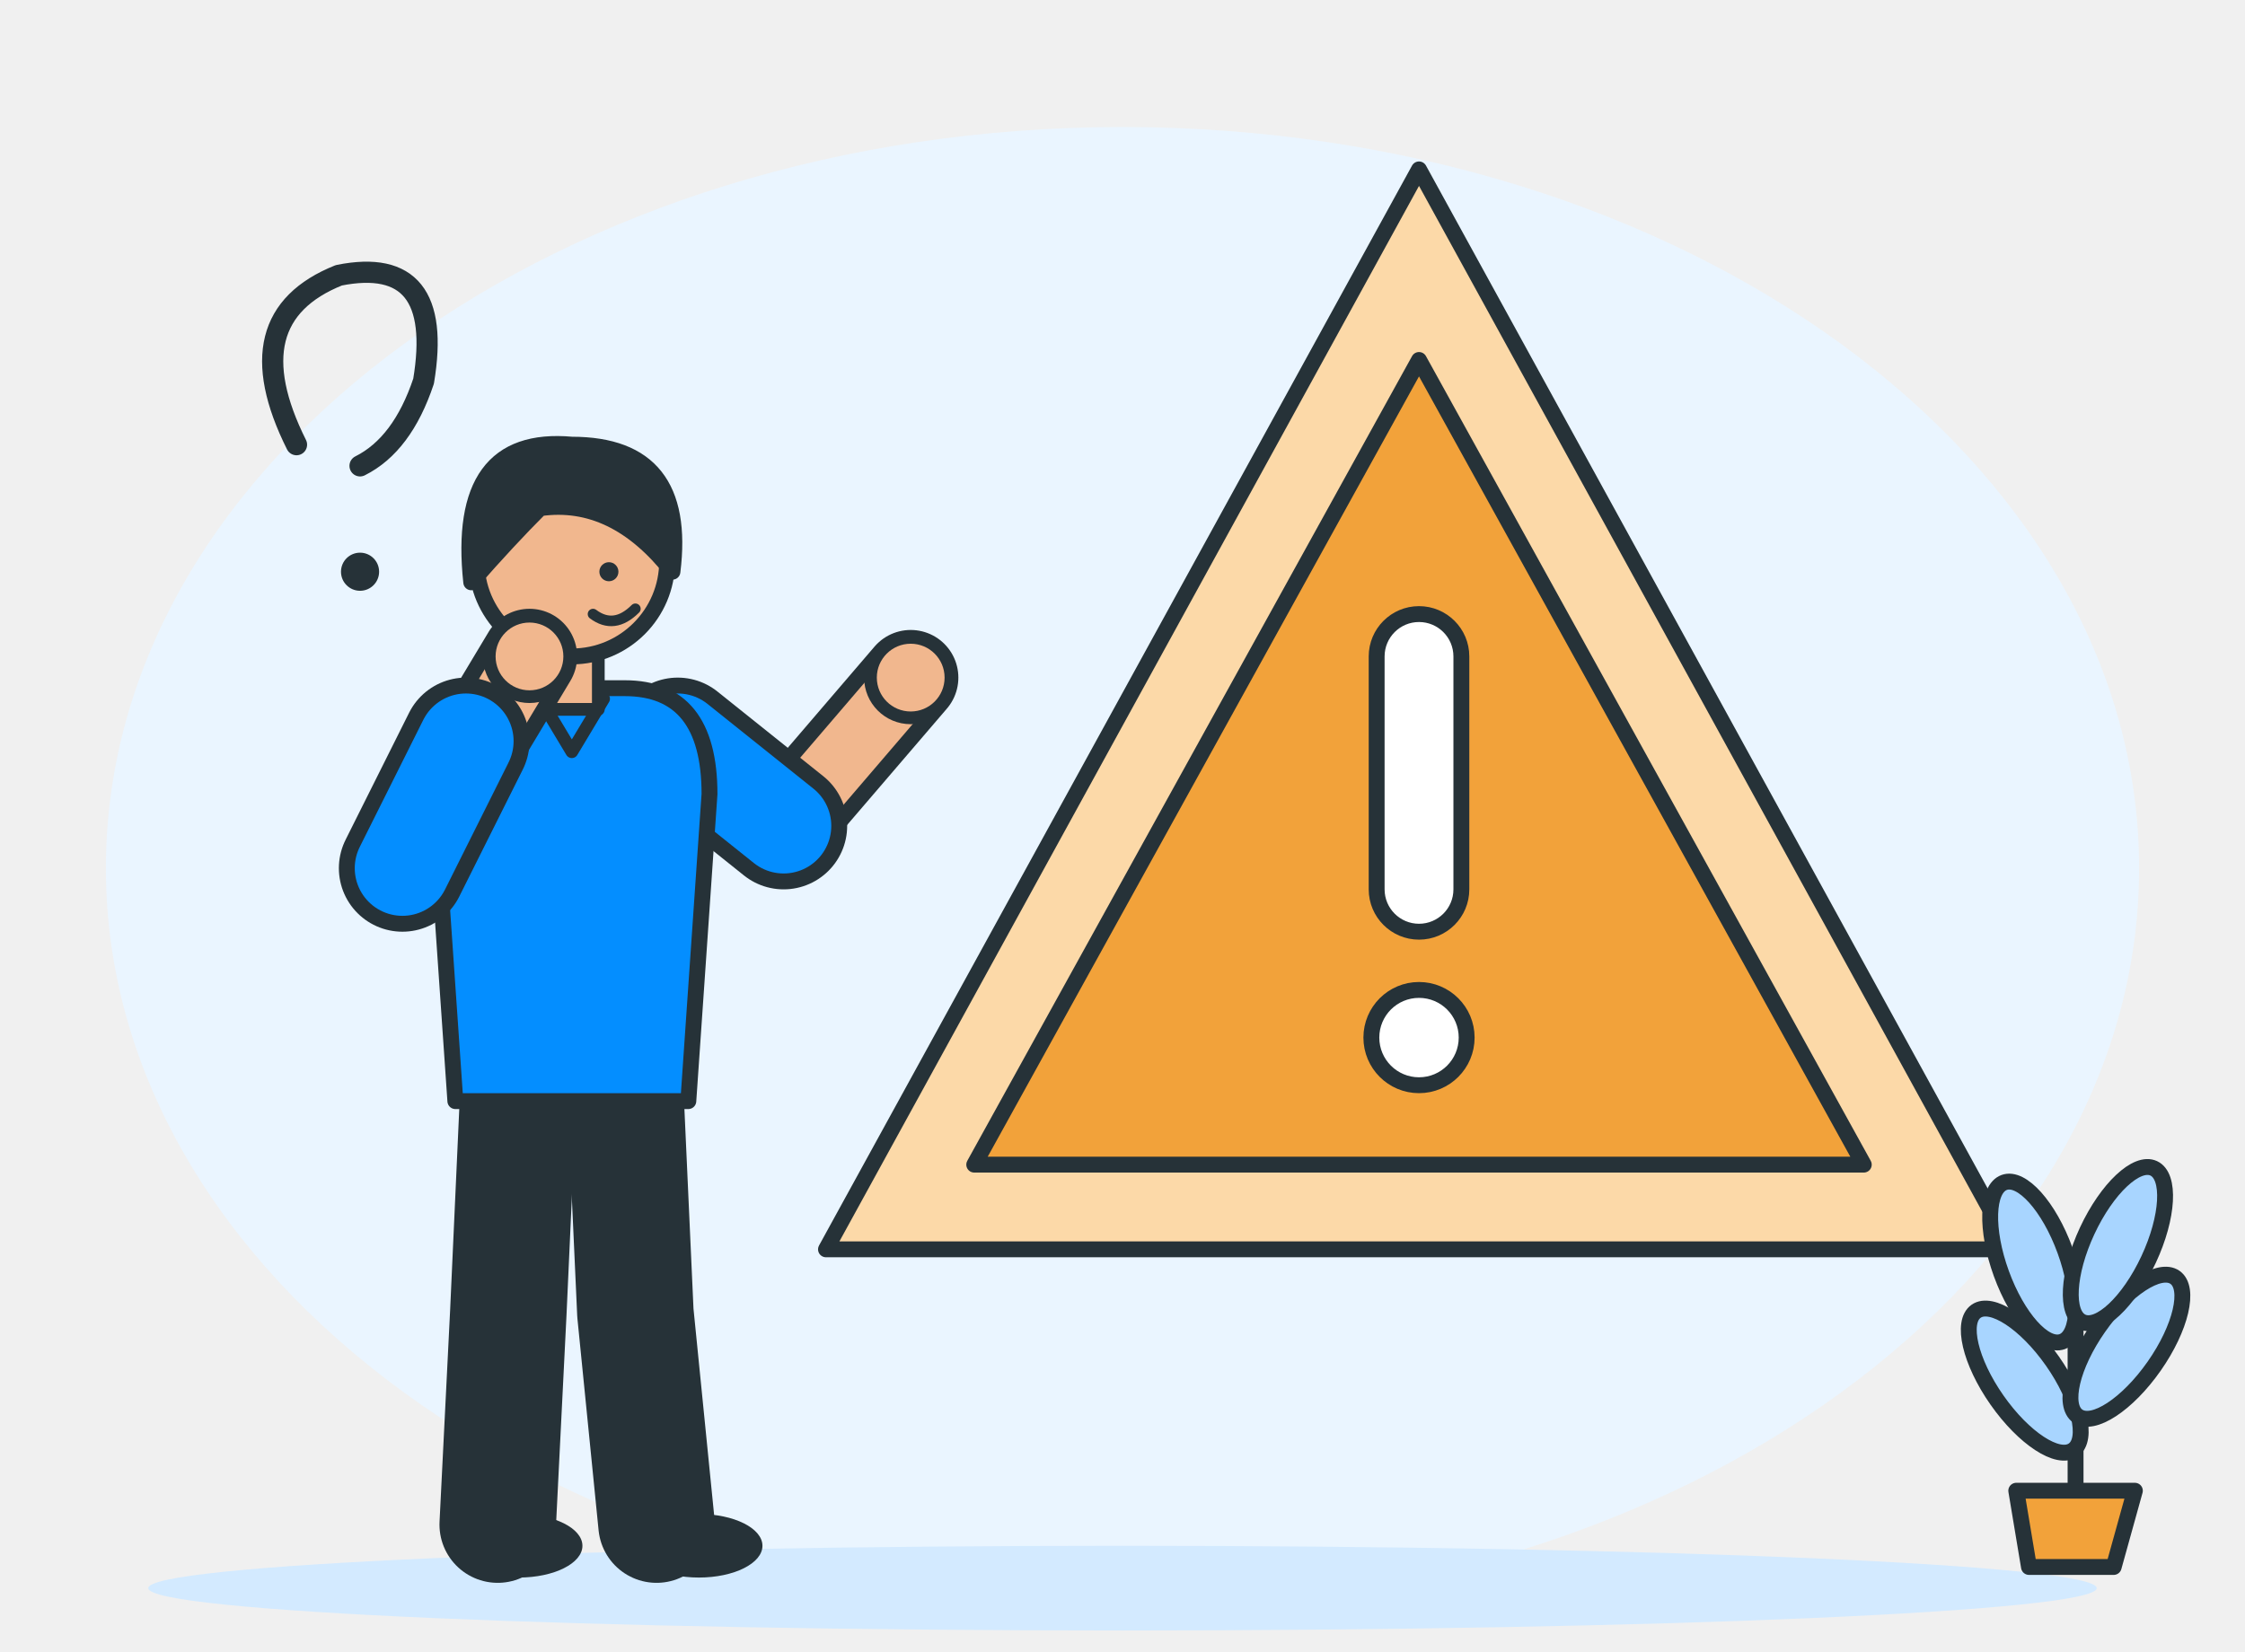
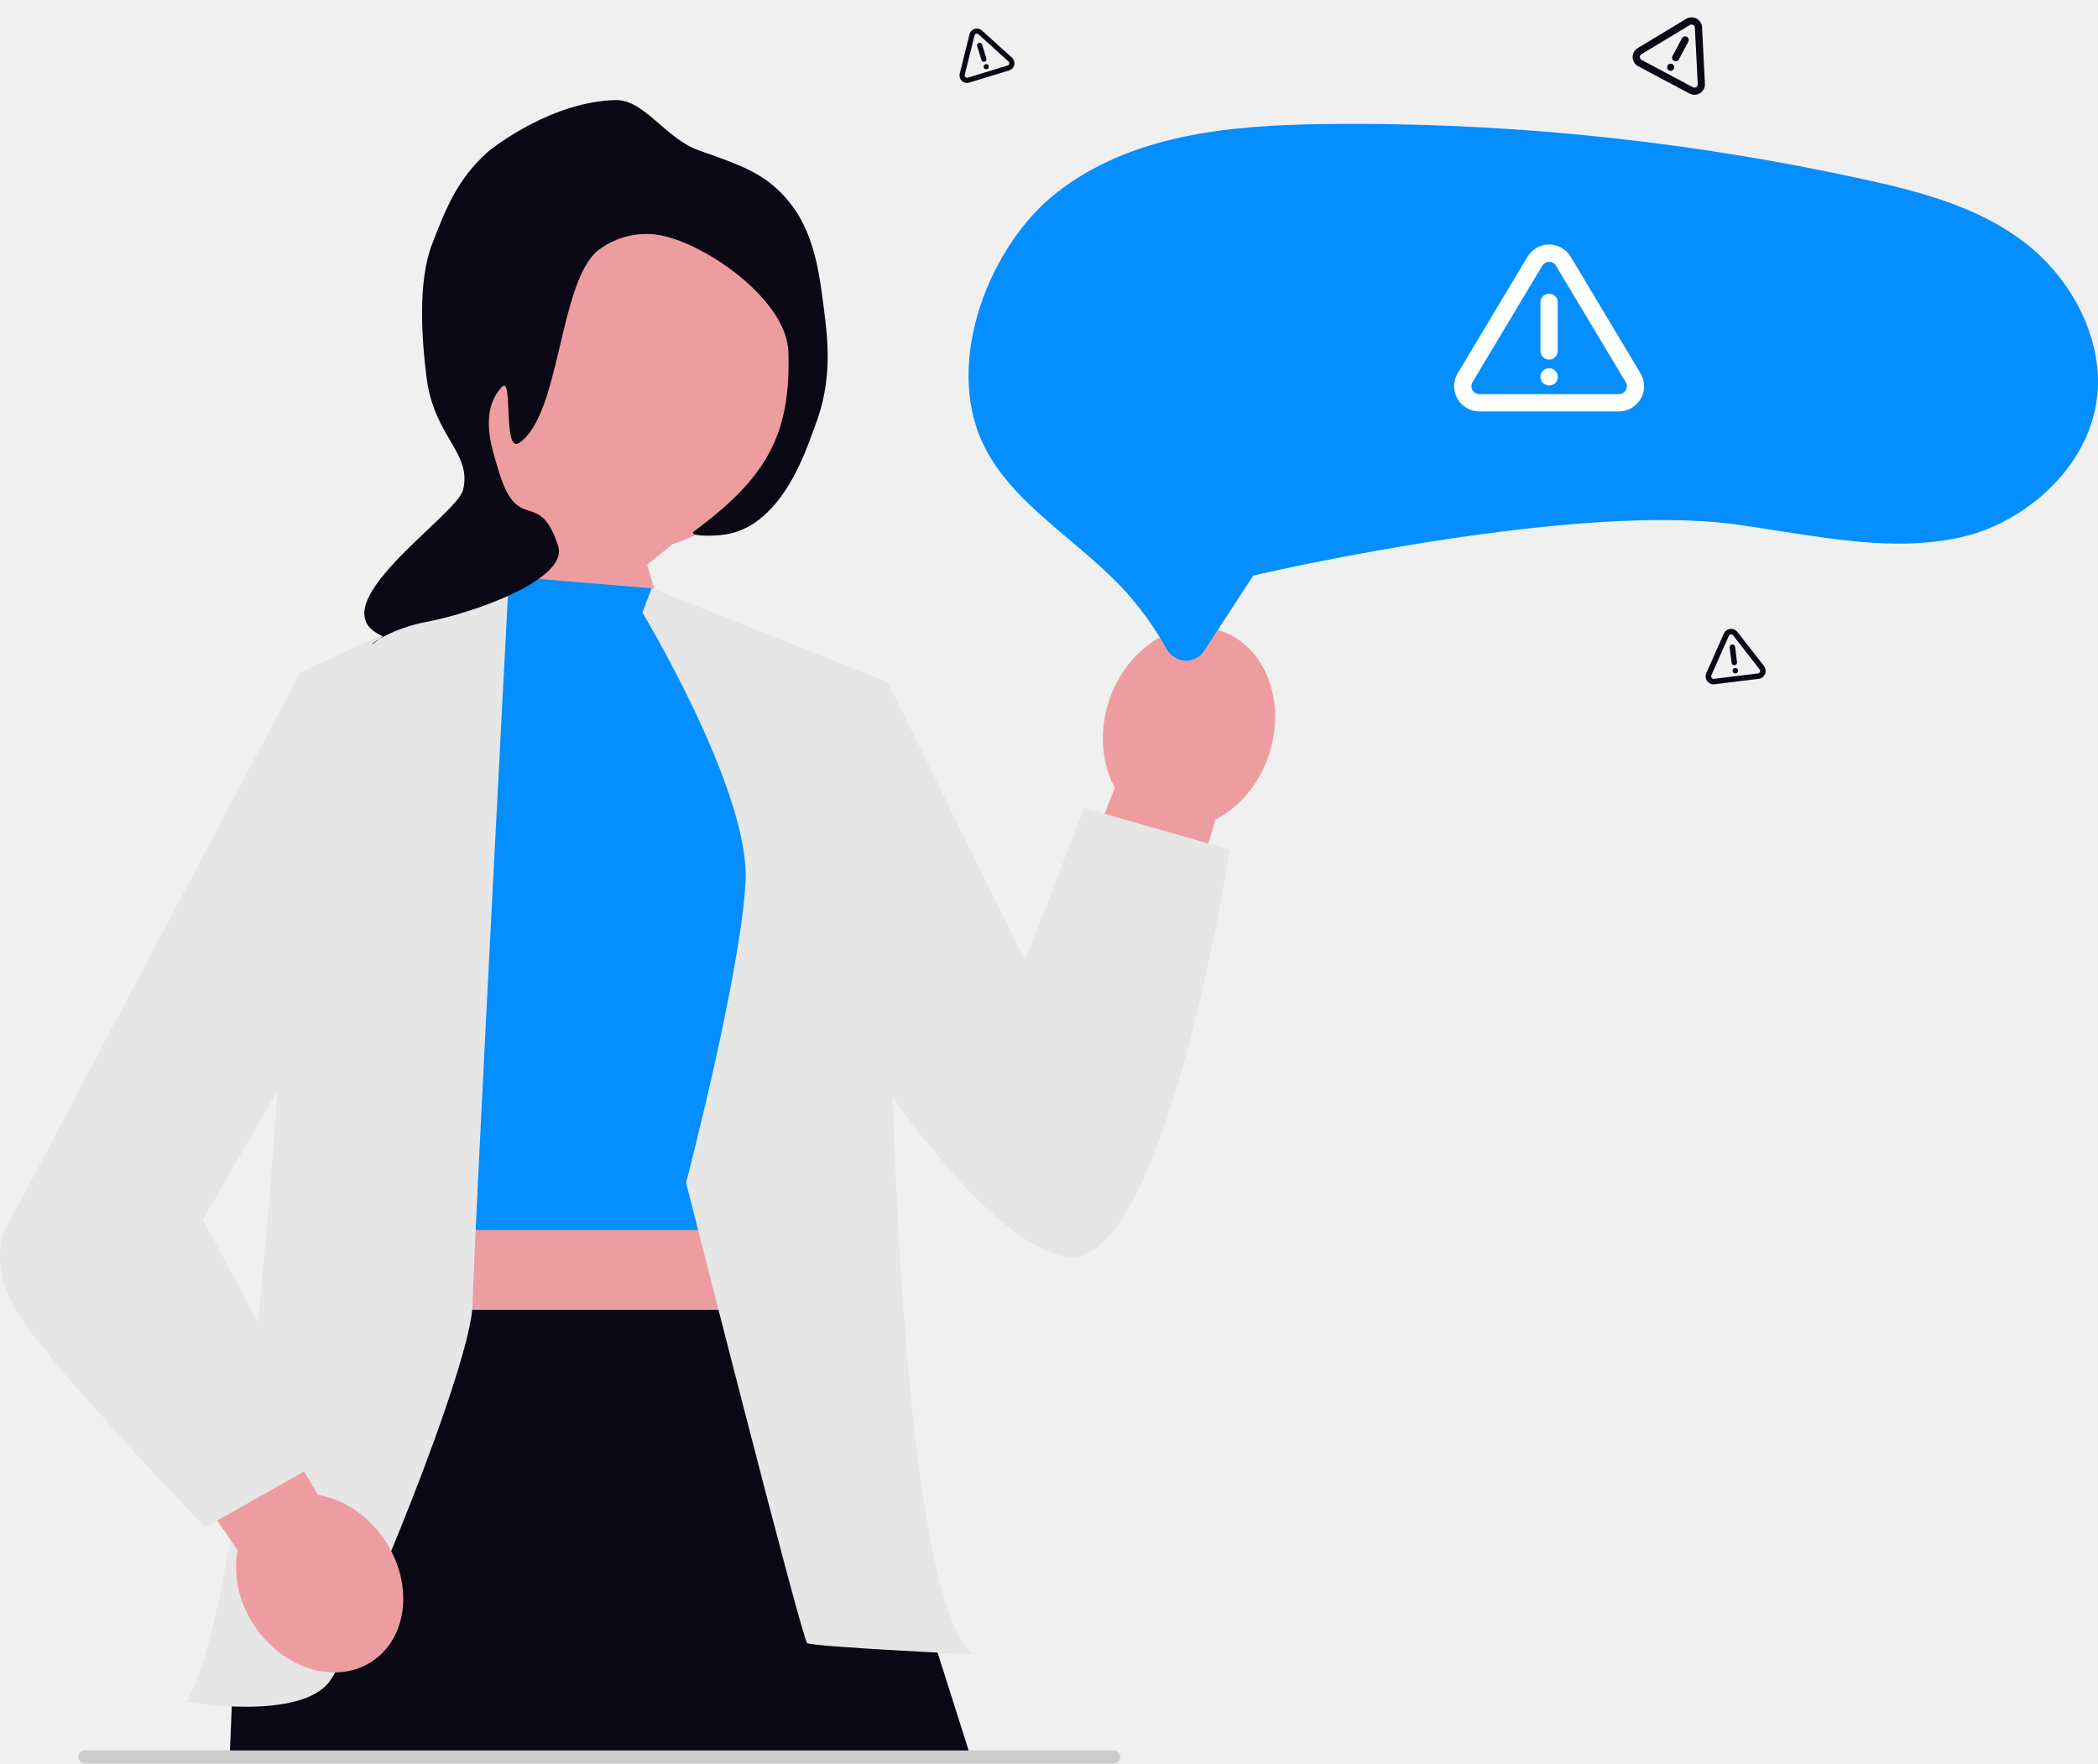
- <svg xmlns="http://www.w3.org/2000/svg" viewBox="16 10 212 156" fill="none">
-   <ellipse cx="122" cy="92" rx="96" ry="70" fill="#EAF5FF" />
-   <ellipse cx="122.0" cy="160" rx="92.0" ry="4" fill="#D3EAFF" />
-   <path fill="#FCD9A8" stroke="#263238" stroke-width="1.5" stroke-linejoin="round" stroke-linecap="round" d="M150,26 L206,128 L94,128 Z" />
-   <path fill="#F2A23A" stroke="#263238" stroke-width="1.5" stroke-linejoin="round" stroke-linecap="round" d="M150,44 L192,120 L108,120 Z" />
-   <rect fill="#FFFFFF" stroke="#263238" stroke-width="1.5" stroke-linejoin="round" stroke-linecap="round" x="146" y="68" width="8" height="30" rx="4" />
-   <circle fill="#FFFFFF" stroke="#263238" stroke-width="1.5" stroke-linejoin="round" stroke-linecap="round" cx="150" cy="108" r="4.5" />
-   <path d="M65,112 L64,134 L63,154" fill="none" stroke="#263238" stroke-width="11" stroke-linecap="round" stroke-linejoin="round" />
-   <path d="M65,112 L64,134 L63,154" fill="none" stroke="#263238" stroke-width="8" stroke-linecap="round" stroke-linejoin="round" />
-   <path d="M75,112 L76,134 L78,154" fill="none" stroke="#263238" stroke-width="11" stroke-linecap="round" stroke-linejoin="round" />
-   <path d="M75,112 L76,134 L78,154" fill="none" stroke="#263238" stroke-width="8" stroke-linecap="round" stroke-linejoin="round" />
-   <ellipse cx="65" cy="156" rx="6" ry="3" fill="#263238" />
-   <ellipse cx="82" cy="156" rx="6" ry="3" fill="#263238" />
-   <path d="M90,88 L102,74" fill="none" stroke="#263238" stroke-width="9" stroke-linecap="round" stroke-linejoin="round" />
-   <path d="M90,88 L102,74" fill="none" stroke="#F1B78E" stroke-width="6" stroke-linecap="round" stroke-linejoin="round" />
-   <path d="M80,80 L90,88" fill="none" stroke="#263238" stroke-width="12" stroke-linecap="round" stroke-linejoin="round" />
-   <path d="M80,80 L90,88" fill="none" stroke="#048EFF" stroke-width="9" stroke-linecap="round" stroke-linejoin="round" />
-   <circle fill="#F1B78E" stroke="#263238" stroke-width="1.2" stroke-linejoin="round" stroke-linecap="round" cx="102" cy="74" r="3.8" />
-   <path fill="#048EFF" stroke="#263238" stroke-width="1.5" stroke-linejoin="round" stroke-linecap="round" d="M57,85 Q57,75 65,75 L75,75 Q83,75 83,85 L81,114 L59,114 Z" />
-   <path fill="none" stroke="#263238" stroke-width="1.2" stroke-linejoin="round" stroke-linecap="round" d="M67,76 L70,81 L73,76" />
-   <rect fill="#F1B78E" stroke="#263238" stroke-width="1.2" stroke-linejoin="round" stroke-linecap="round" x="67.5" y="70" width="5" height="7" rx="0" />
-   <circle fill="#F1B78E" stroke="#263238" stroke-width="1.5" stroke-linejoin="round" stroke-linecap="round" cx="70" cy="63" r="9" />
-   <path fill="#263238" stroke="#263238" stroke-width="1.5" stroke-linejoin="round" stroke-linecap="round" d="M60.5,65 Q59,51 70,52 Q81,52 79.5,64 Q74,57 67,58 Q64,61 60.5,65 Z" />
-   <circle fill="#263238" stroke="none" stroke-linejoin="round" stroke-linecap="round" cx="73.5" cy="64" r="0.9" />
-   <path fill="none" stroke="#263238" stroke-width="1" stroke-linejoin="round" stroke-linecap="round" d="M72,68 Q74,69.5 76,67.5" />
-   <path d="M54,92 L66,72" fill="none" stroke="#263238" stroke-width="9" stroke-linecap="round" stroke-linejoin="round" />
-   <path d="M54,92 L66,72" fill="none" stroke="#F1B78E" stroke-width="6" stroke-linecap="round" stroke-linejoin="round" />
-   <path d="M60,80 L54,92" fill="none" stroke="#263238" stroke-width="12" stroke-linecap="round" stroke-linejoin="round" />
-   <path d="M60,80 L54,92" fill="none" stroke="#048EFF" stroke-width="9" stroke-linecap="round" stroke-linejoin="round" />
-   <circle fill="#F1B78E" stroke="#263238" stroke-width="1.2" stroke-linejoin="round" stroke-linecap="round" cx="66" cy="72" r="3.8" />
-   <path fill="none" stroke="#263238" stroke-width="2" stroke-linejoin="round" stroke-linecap="round" d="M44,52 q-6,-12 4,-16 q10,-2 8,10 q-2,6 -6,8" />
-   <circle fill="#263238" stroke="none" stroke-linejoin="round" stroke-linecap="round" cx="50" cy="64" r="1.8" />
-   <line fill="none" stroke="#263238" stroke-width="1.5" stroke-linejoin="round" stroke-linecap="round" x1="212" y1="154.8" x2="212" y2="134.0" />
-   <ellipse cx="207.2" cy="140.4" rx="3.2" ry="8.0" transform="rotate(-35 207.2 140.4)" fill="#A8D5FF" stroke="#263238" stroke-width="1.5" />
-   <ellipse cx="216.8" cy="137.2" rx="3.2" ry="8.0" transform="rotate(35 216.8 137.2)" fill="#A8D5FF" stroke="#263238" stroke-width="1.5" />
-   <ellipse cx="208.0" cy="129.2" rx="3.2" ry="8.0" transform="rotate(-20 208.0 129.2)" fill="#A8D5FF" stroke="#263238" stroke-width="1.5" />
-   <ellipse cx="216.0" cy="127.6" rx="3.2" ry="8.0" transform="rotate(25 216.0 127.6)" fill="#A8D5FF" stroke="#263238" stroke-width="1.5" />
-   <path fill="#F2A23A" stroke="#263238" stroke-width="1.5" stroke-linejoin="round" stroke-linecap="round" d="M206.4,150.8 h11.2 l-2,7.2 h-8.0 z" />
+ <svg xmlns="http://www.w3.org/2000/svg" width="813.04" height="683.381" viewBox="0 0 813.04 683.381" role="img" artist="Katerina Limpitsouni" source="https://undraw.co/">
+   <g transform="translate(-553.48 -178.918)">
+     <path d="M174.447,75.484a66.379,66.379,0,1,1,86.266,63.344l-9.9,7.974,17.767,62.185-20.7,14.646-65.417-54.514s14.132-18,21.711-38.3a66.307,66.307,0,0,1-29.728-55.338Z" transform="translate(553.479 250.932)" fill="#ed9da0" />
+     <path d="M470.989,245.556,423.431,410.821l-48.1-33.379,56.676-144.191c-4.943-9.154-6.171-21.185-2.417-33.078,6.569-20.809,25.855-33.271,43.076-27.835s25.857,26.712,19.288,47.521c-3.754,11.893-11.668,21.038-20.97,25.7Z" transform="translate(553.479 250.932)" fill="#ed9da0" />
+     <rect width="171.552" height="199.807" transform="translate(694.197 561.744)" fill="#ed9da0" />
+     <path d="M130.186,435.608,91.274,553.849l-2.318,56.536H376.665L321.177,435.608Z" transform="translate(553.479 250.932)" fill="#090814" />
+     <path d="M431.948,611.367H32.511a2.539,2.539,0,0,1,0-5.023H431.948a2.533,2.533,0,0,1,0,5.023Z" transform="translate(553.479 250.932)" fill="#ccc" />
+     <path d="M198.3,151.484l-40.781,93.13,4.035,160.059H299.389l4.327-169.834-51.172-78.874Z" transform="translate(553.479 250.932)" fill="#048EFF" />
+     <path d="M116.371,188.543s-11.939,342.471-44,398.987c0,0,44.3,7.72,55.57-8.247s54.727-122.271,55.2-145.813,14.086-282.1,14.086-282.1l-80.858,37.173Z" transform="translate(553.479 250.932)" fill="#e6e6e6" />
+     <path d="M248.944,165.377l3.6-9.411,91.407,36.3S339.686,534.514,376.69,569.1c0,0-61.82-2.949-63.873-4.365s-46.934-178.392-46.934-178.392,21.395-81.986,23.046-116.993-39.986-103.97-39.986-103.97Z" transform="translate(553.479 250.932)" fill="#e6e6e6" />
+     <path d="M320.758,198.956l23.193-6.691,53.329,108,22.855-59.155L476.6,257.247s-25.666,166.562-64.469,157.6-91.375-100.428-91.375-100.428V198.956Z" transform="translate(553.479 250.932)" fill="#e6e6e6" />
+     <path d="M92.13,528.775,14.3,415.627l35.781-31.48L123.22,507.293c9.486,1.582,18.967,7.508,25.522,16.993,11.468,16.6,9.631,37.744-4.1,47.235S110.468,575.253,99,558.657c-6.554-9.485-8.744-20.449-6.87-29.882Z" transform="translate(553.479 250.932)" fill="#ed9da0" />
+     <path d="M130.186,198.091l-13.815-9.549L3.361,402s-9.173,12.872,2.792,33.611S79.545,519.86,79.545,519.86l48.4-27.337-49.3-91.87,46.466-80.374,5.071-122.187Z" transform="translate(553.479 250.932)" fill="#e6e6e6" />
+     <path d="M361.431,19.483c14.844,5.216,23.337,8.2,31.118,15.7,13.141,12.661,15.311,29.58,17.325,45.3,1.577,12.3,3.616,28.2-3.6,46.368-2.458,6.2-11.737,38.016-34.555,41.506-4.481.686-15,.865-11.97-1.374,28.067-20.72,37.4-37.423,36.419-69.358-.611-19.844-30.931-41.267-48.933-45.117a30.661,30.661,0,0,0-24.911,5.8c-15.131,12.422-14.487,63.79-30.443,74.527-6.562,4.417-2.191-26.67-6.813-21.629-9.122,9.946-3.272,25.168-1.631,30.979,7.776,27.518,15.922,7.168,23.509,30.666,4.084,12.633-31.941,25.759-50.952,29.34-18.743,3.531-26.822,13.752-16.974,5.566-26.494-11.119,28.6-46.627,31.075-56.691,3.539-14.382-11.156-20.514-14.1-43.2-2.013-15.514-3.428-37.7,2.054-51.925,5.172-13.431,9.664-25.088,21.416-35.659C282.294,17.747,305.079.489,329.24,0c11.123-.223,19.3,14.941,32.192,19.474h0Z" transform="translate(462.839 217.703)" fill="#090814" />
+     <path d="M562.316,542.2c-.126,0-.252,0-.38-.009a9.051,9.051,0,0,1-7.429-5.025,118.731,118.731,0,0,0-21.971-28.3c-5.156-4.9-10.544-9.459-15.755-13.867-13.442-11.367-26.1-22.073-33.129-36.866-15.321-32.257,2.722-77.185,28.5-97.334,28.912-22.6,66.94-26.143,103.729-26.607q5.735-.072,11.477-.072h0a925.618,925.618,0,0,1,197.621,21.49c21.677,4.756,44.368,10.583,62.6,24.724,18.126,14.057,29.143,36.193,28.068,56.4-1.569,29.493-27.858,51.531-51.8,57.292-22.817,5.487-46.52,1.779-71.614-2.148-5.54-.866-11.268-1.763-16.932-2.542-61.56-8.462-177.2,17.621-182.1,18.735l-4.854,1.105L569.519,538a8.621,8.621,0,0,1-7.2,4.208Z" transform="translate(450.801 -107.199)" fill="#048EFF" />
+     <g transform="translate(-377.562 -54.635) rotate(-17)">
+       <path d="M12,15.637a1,1,0,0,1-1-1V9a1,1,0,0,1,2,0v5.637A1,1,0,0,1,12,15.637Z" transform="translate(1168 614.363)" fill="#090814" />
+       <path d="M12,1.668a2.93,2.93,0,0,1,2.492,1.4l0,0L22.6,16.612l.008.014A2.914,2.914,0,0,1,20.119,21H3.882a2.914,2.914,0,0,1-2.491-4.371l.008-.014L9.489,3.1l.019-.032A2.93,2.93,0,0,1,12,1.668Zm.78,2.438A.914.914,0,0,0,11.23,4.09l-.009.015L3.12,17.631A.914.914,0,0,0,3.9,19H20.1a.914.914,0,0,0,.78-1.365Z" transform="translate(1168 615)" fill="#090814" />
+       <path d="M12.01,17H12a1,1,0,0,1,0-2h.01a1,1,0,0,1,0,2Z" transform="translate(1168 616)" fill="#090814" />
+     </g>
+     <g transform="translate(454.737 -914.381) rotate(28)">
+       <g transform="translate(1169.002 616.668)">
+         <path d="M12.394,18.642A1.394,1.394,0,0,1,11,17.249V9.394a1.394,1.394,0,0,1,2.787,0v7.855A1.394,1.394,0,0,1,12.394,18.642Z" transform="translate(2.933 -0.063)" fill="#090814" />
+         <path d="M16.329,1.668A4.084,4.084,0,0,1,19.8,3.624l0,.006L31.1,22.494l.012.02A4.061,4.061,0,0,1,27.642,28.6H5.015a4.061,4.061,0,0,1-3.471-6.091l.011-.019L12.83,3.669l.026-.044A4.084,4.084,0,0,1,16.329,1.668Zm1.088,3.4a1.274,1.274,0,0,0-2.161-.023l-.012.021L3.953,23.913a1.274,1.274,0,0,0,1.087,1.9H27.617a1.274,1.274,0,0,0,1.087-1.9Z" transform="translate(-1.002 -1.668)" fill="#090814" />
+         <path d="M12.408,17.787h-.014a1.394,1.394,0,0,1,0-2.787h.014a1.394,1.394,0,0,1,0,2.787Z" transform="translate(2.933 4.973)" fill="#090814" />
+       </g>
+     </g>
+     <g transform="translate(-23.074 -45.527) rotate(-7)">
+       <g transform="translate(1169.002 616.668)">
+         <path d="M12.063,16.117A1.063,1.063,0,0,1,11,15.054V9.063a1.063,1.063,0,0,1,2.126,0v5.991A1.063,1.063,0,0,1,12.063,16.117Z" transform="translate(-0.373 -1.946)" fill="#090814" />
+         <path d="M12.692,1.668A3.115,3.115,0,0,1,15.341,3.16l0,0L23.96,17.553l.009.015a3.1,3.1,0,0,1-2.648,4.644H4.063a3.1,3.1,0,0,1-2.648-4.646l.009-.015,8.6-14.358.02-.034A3.115,3.115,0,0,1,12.692,1.668Zm.83,2.592a.972.972,0,0,0-1.648-.017l-.009.016L3.253,18.635a.972.972,0,0,0,.829,1.451H21.3a.972.972,0,0,0,.829-1.45Z" transform="translate(-1.002 -1.668)" fill="#090814" />
+         <path d="M12.074,17.126h-.011a1.063,1.063,0,1,1,0-2.126h.011a1.063,1.063,0,1,1,0,2.126Z" transform="translate(-0.373 0.234)" fill="#090814" />
+       </g>
+     </g>
+     <g transform="translate(-52.001 -343.001)">
+       <g transform="translate(1169.002 616.668)">
+         <path d="M14.346,33.556A3.346,3.346,0,0,1,11,30.209V11.346a3.346,3.346,0,0,1,6.693,0V30.209A3.346,3.346,0,0,1,14.346,33.556Z" transform="translate(22.457 11.059)" fill="#fff" />
+         <path d="M37.806,1.668a9.806,9.806,0,0,1,8.34,4.7l.009.015,27.126,45.3.028.048a9.751,9.751,0,0,1-8.335,14.622H10.639A9.751,9.751,0,0,1,2.3,51.72l.027-.046L29.4,6.473q.03-.054.062-.107A9.806,9.806,0,0,1,37.806,1.668Zm2.612,8.16a3.059,3.059,0,0,0-5.189-.055l-.03.051L8.089,55.086a3.059,3.059,0,0,0,2.61,4.569H64.913a3.059,3.059,0,0,0,2.609-4.566Z" transform="translate(-1.002 -1.668)" fill="#fff" />
+         <path d="M14.38,21.693h-.033a3.346,3.346,0,0,1,0-6.693h.033a3.346,3.346,0,1,1,0,6.693Z" transform="translate(22.457 32.961)" fill="#fff" />
+       </g>
+     </g>
+   </g>
</svg>
